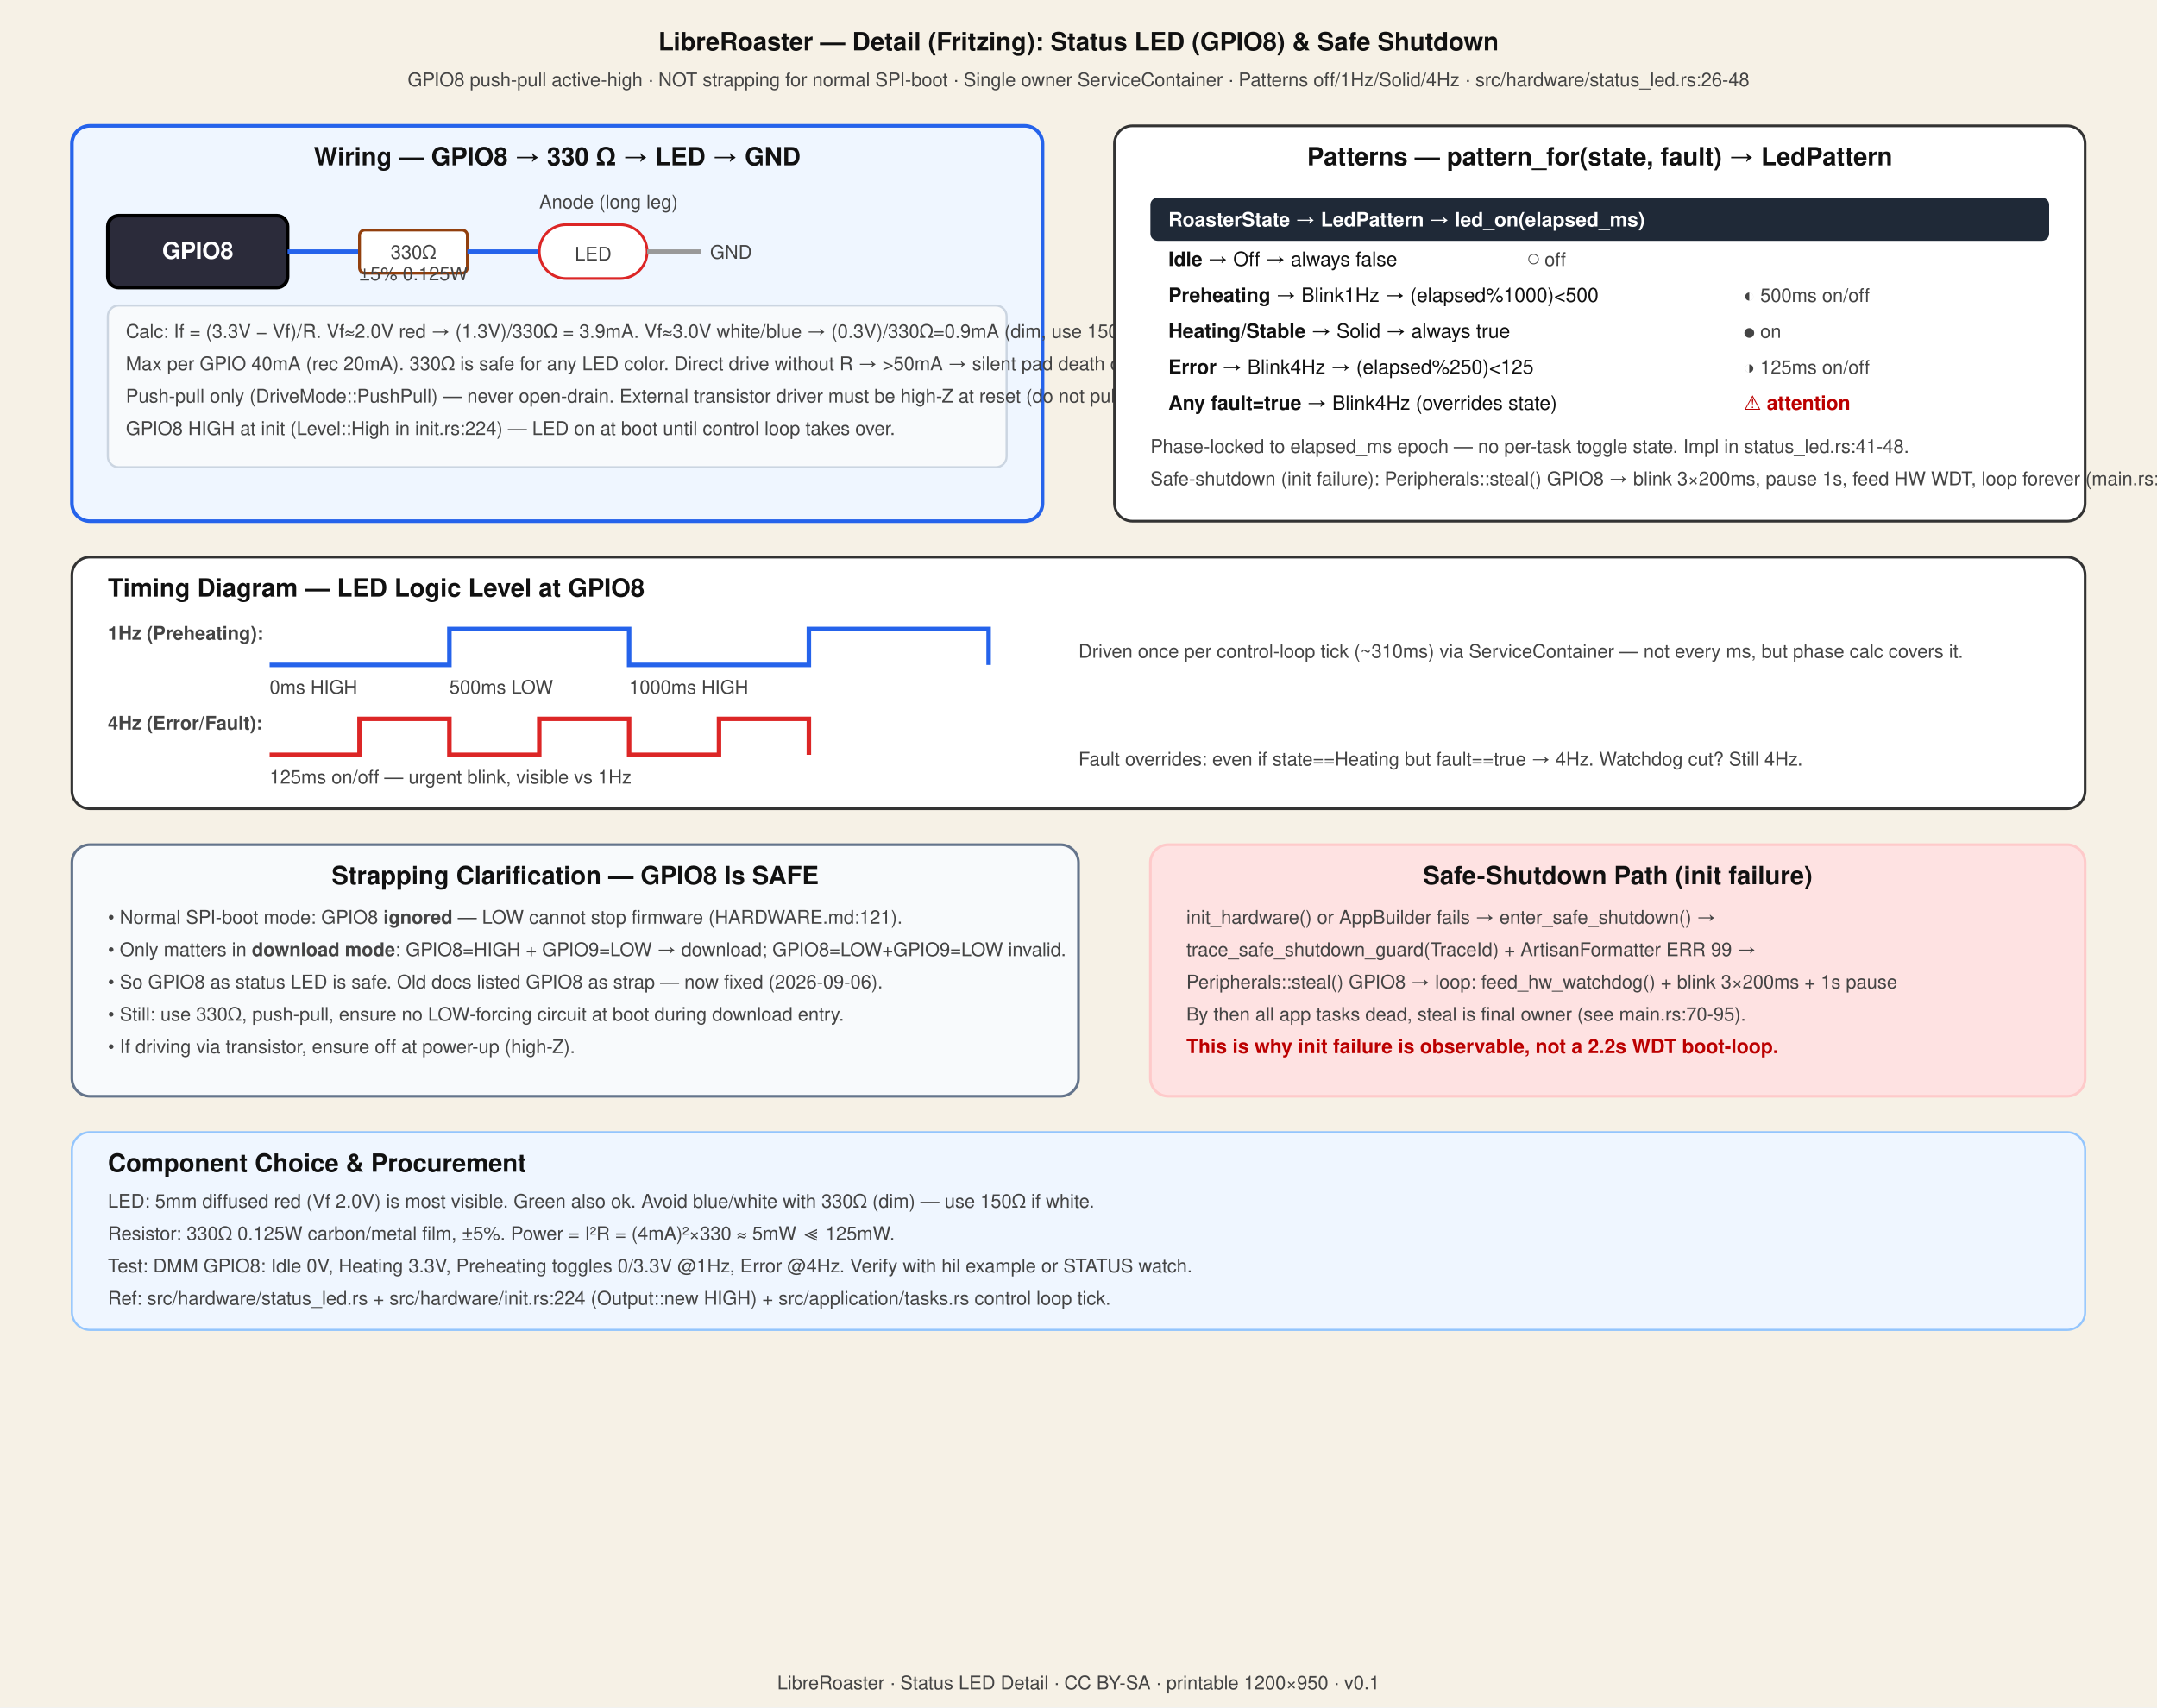
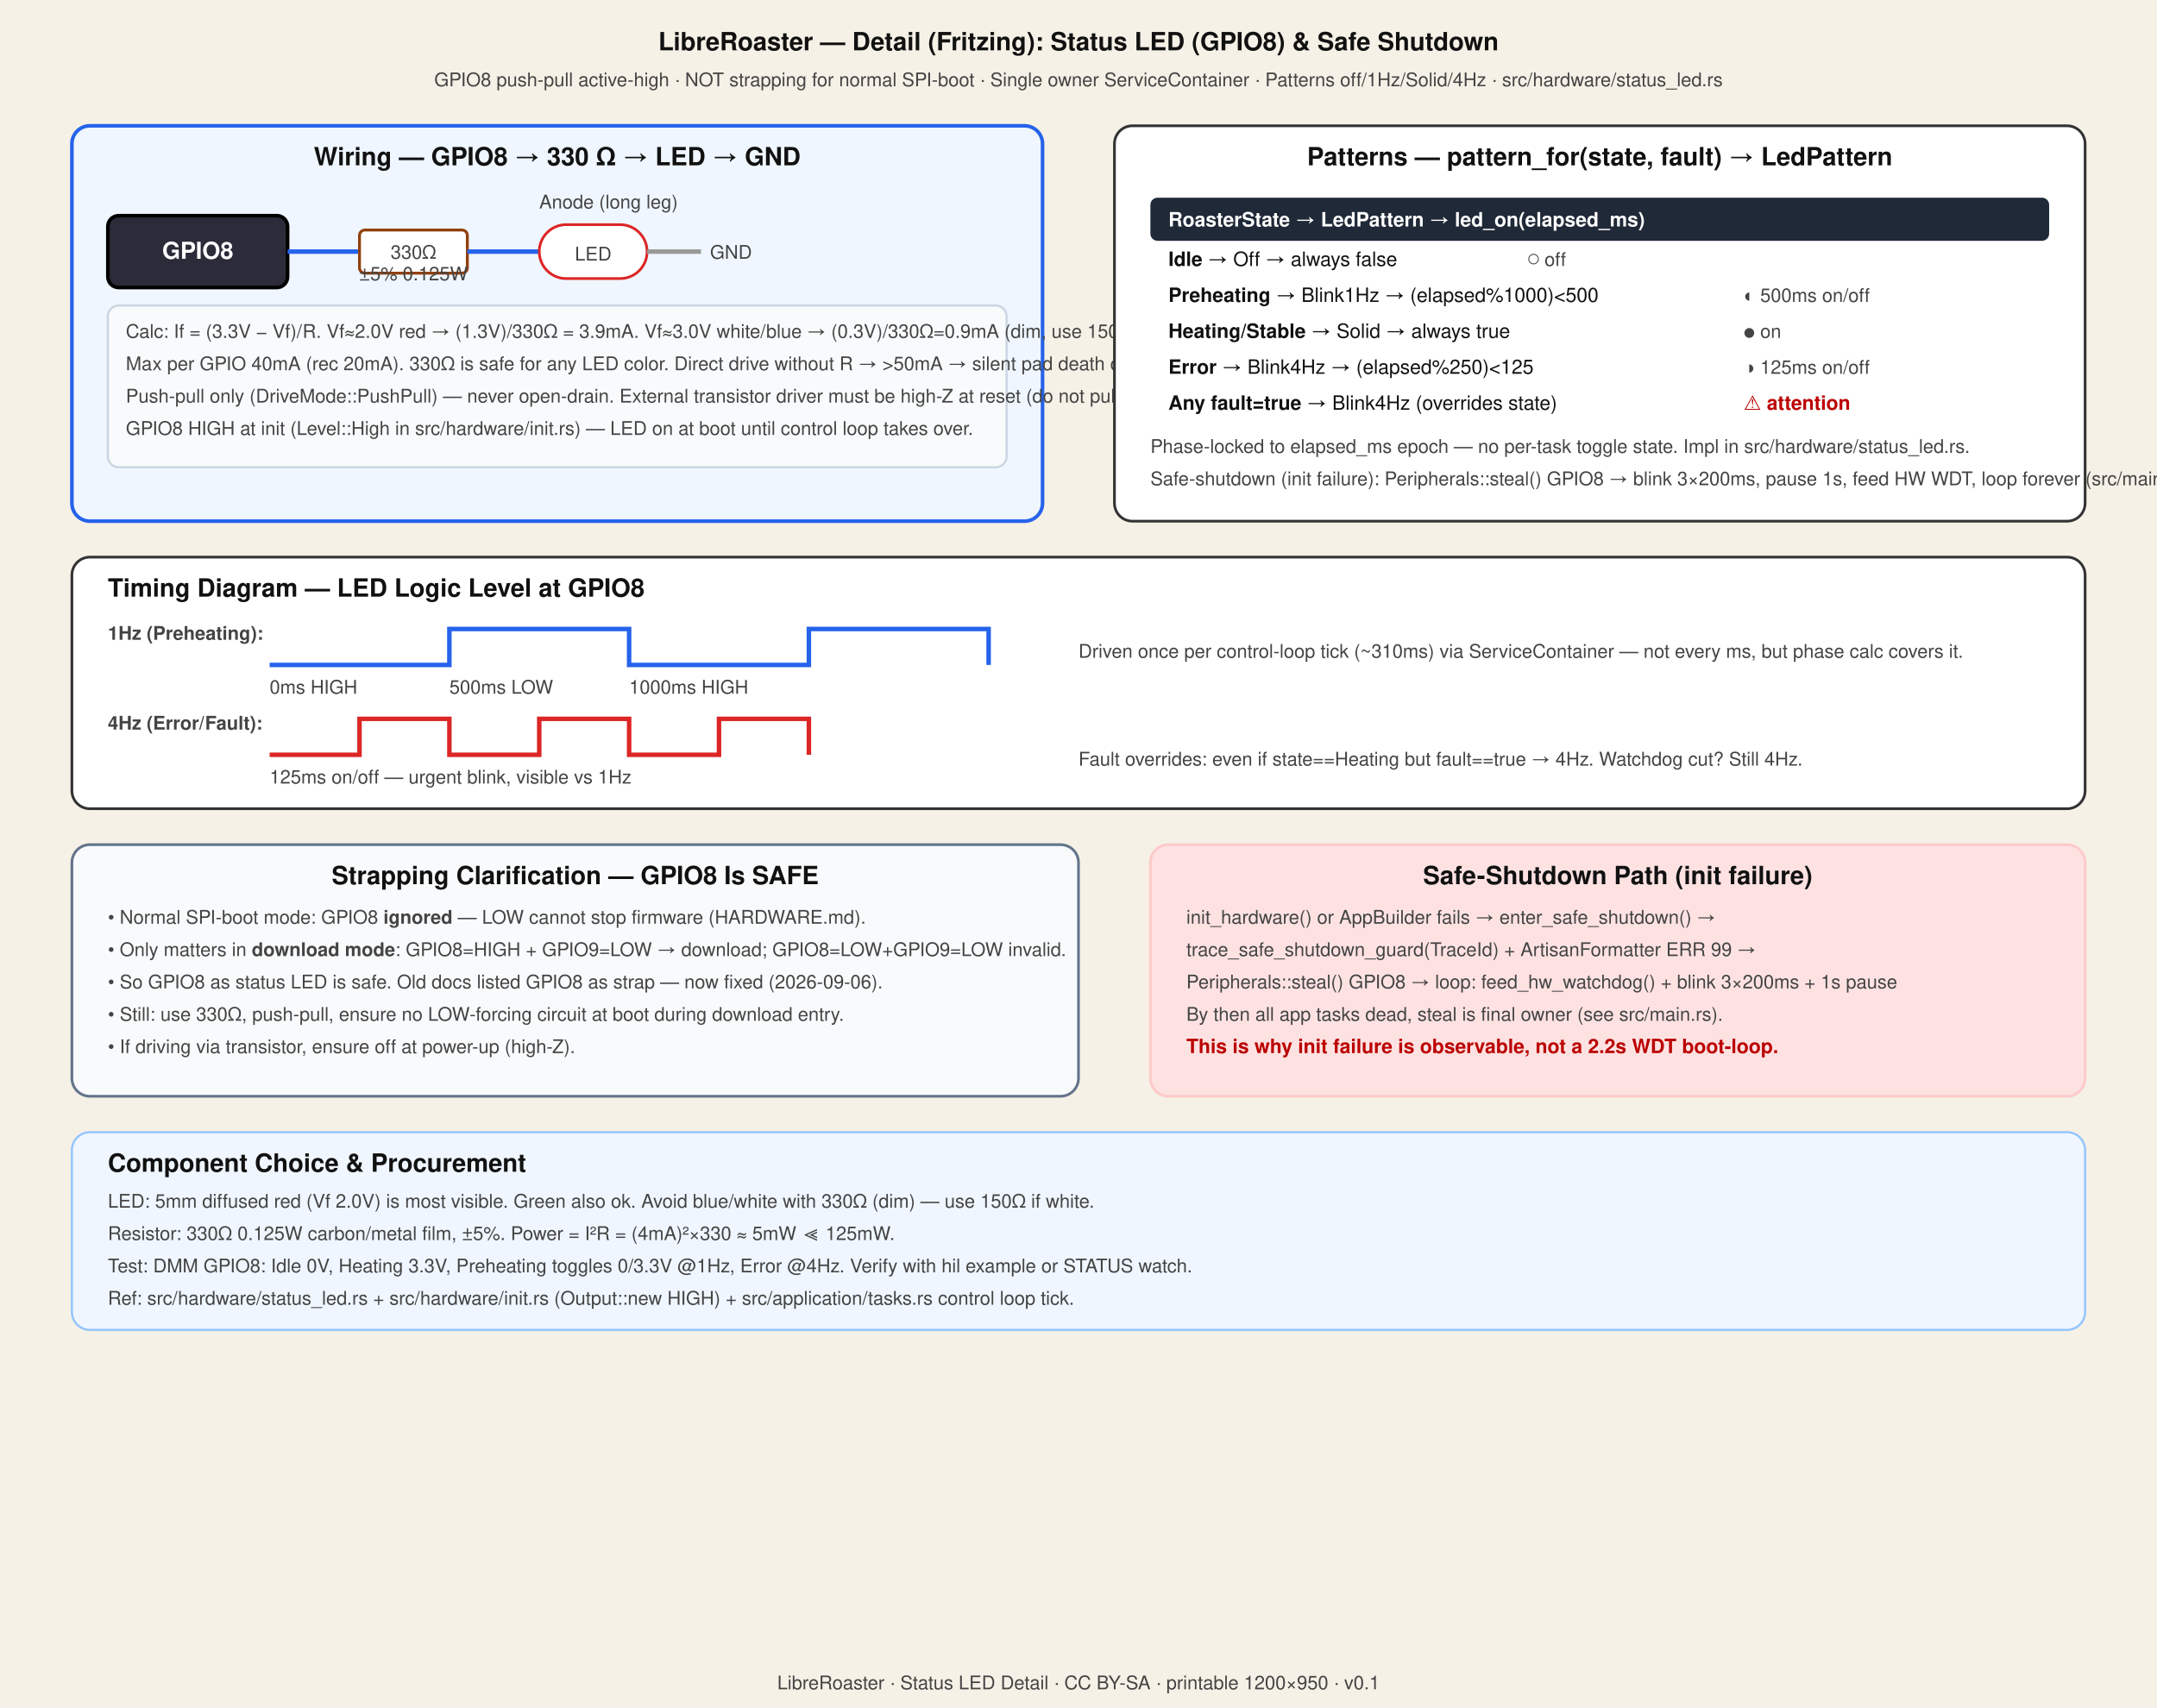
<svg xmlns="http://www.w3.org/2000/svg" width="1200" height="950" viewBox="0 0 1200 950" font-family="Helvetica,Arial,sans-serif">
  <defs>
    <style>
.box{stroke:#333;stroke-width:1.5;rx:8;} .chip{fill:#2b2b3a;stroke:#000;stroke-width:2;}
.t{fill:#111;font-size:14px;font-weight:bold;} .tw{fill:#fff;font-size:13px;font-weight:bold;}
.p{fill:#111;font-size:11px;} .pw{fill:#fff;font-size:11px;} .n{fill:#444;font-size:10.5px;}
.w{fill:#b00;font-size:11px;font-weight:bold;} .wire{stroke-width:2.5;fill:none;} .res{fill:#fff;stroke:#92400e;stroke-width:1.6;}
</style>
  </defs>
  <rect x="0" y="0" width="1200" height="6" fill="#eab308" />
  <text x="1180" y="20" text-anchor="end" font-size="9" fill="#92400e" font-weight="bold">FRITZING STYLE — breadboard view — same circuit &amp; values as companion _en.svg — alternate Fritzing breadboard visual</text>
  <defs>
    <pattern id="grid" width="20" height="20" patternUnits="userSpaceOnUse">
      <path d="M 20 0 L 0 0 0 20" fill="none" stroke="#e3d9c3" stroke-width="0.5" opacity="0.6" />
    </pattern>
  </defs>
  <rect width="1200" height="950" fill="#f6f1e6" />
  <text x="600" y="28" text-anchor="middle" class="t" font-size="20">LibreRoaster — Detail (Fritzing): Status LED (GPIO8) &amp; Safe Shutdown</text>
-   <text x="600" y="48" text-anchor="middle" class="n">GPIO8 push-pull active-high · NOT strapping for normal SPI-boot · Single owner ServiceContainer · Patterns off/1Hz/Solid/4Hz · src/hardware/status_led.rs:26-48</text>
+   <text x="600" y="48" text-anchor="middle" class="n">GPIO8 push-pull active-high · NOT strapping for normal SPI-boot · Single owner ServiceContainer · Patterns off/1Hz/Solid/4Hz · src/hardware/status_led.rs</text>
  <rect x="40" y="70" width="540" height="220" rx="10" fill="#eff6ff" stroke="#2563eb" stroke-width="2" />
  <text x="310" y="92" text-anchor="middle" class="t">Wiring — GPIO8 → 330 Ω → LED → GND</text>
  <rect x="60" y="120" width="100" height="40" rx="6" class="chip" />
  <text x="110" y="144" text-anchor="middle" class="tw">GPIO8</text>
  <line x1="160" y1="140" x2="200" y2="140" class="wire" stroke="#2563eb" />
  <rect x="200" y="128" width="60" height="24" rx="3" class="res" />
  <text x="230" y="144" text-anchor="middle" class="n">330Ω</text>
  <text x="230" y="156" text-anchor="middle" class="n" font-size="8">±5% 0.125W</text>
  <line x1="260" y1="140" x2="300" y2="140" class="wire" stroke="#2563eb" />
  <rect x="300" y="125" width="60" height="30" rx="15" fill="#fff" stroke="#dc2626" stroke-width="1.5" />
  <text x="330" y="145" text-anchor="middle" class="n">LED</text>
  <text x="300" y="116" class="n" font-size="9">Anode (long leg)</text>
  <line x1="360" y1="140" x2="390" y2="140" class="wire" stroke="#999" />
  <text x="395" y="144" class="n">GND</text>
  <rect x="60" y="170" width="500" height="90" rx="6" fill="#f8fafc" stroke="#cbd5e1" stroke-width="1.2" />
  <text x="70" y="188" class="n">Calc: If = (3.3V − Vf)/R. Vf≈2.0V red → (1.3V)/330Ω = 3.9mA. Vf≈3.0V white/blue → (0.3V)/330Ω=0.9mA (dim, use 150Ω for white).</text>
  <text x="70" y="206" class="n">Max per GPIO 40mA (rec 20mA). 330Ω is safe for any LED color. Direct drive without R → &gt;50mA → silent pad death over weeks.</text>
  <text x="70" y="224" class="n">Push-pull only (DriveMode::PushPull) — never open-drain. External transistor driver must be high-Z at reset (do not pull GPIO8 LOW at boot in download mode combo).</text>
-   <text x="70" y="242" class="n">GPIO8 HIGH at init (Level::High in init.rs:224) — LED on at boot until control loop takes over.</text>
+   <text x="70" y="242" class="n">GPIO8 HIGH at init (Level::High in src/hardware/init.rs) — LED on at boot until control loop takes over.</text>
  <rect x="620" y="70" width="540" height="220" rx="10" fill="#fff" stroke="#333" stroke-width="1.5" />
  <text x="890" y="92" text-anchor="middle" class="t">Patterns — pattern_for(state, fault) → LedPattern</text>
  <rect x="640" y="110" width="500" height="24" rx="4" fill="#1f2937" />
  <text x="650" y="126" fill="#fff" font-size="11" font-weight="bold">RoasterState → LedPattern → led_on(elapsed_ms)</text>
  <text x="650" y="148" class="p">
    <tspan font-weight="bold">Idle</tspan> → Off → always false</text>
  <text x="850" y="148" class="n">○ off</text>
  <text x="650" y="168" class="p">
    <tspan font-weight="bold">Preheating</tspan> → Blink1Hz → (elapsed%1000)&lt;500</text>
  <text x="970" y="168" class="n">◐ 500ms on/off</text>
  <text x="650" y="188" class="p">
    <tspan font-weight="bold">Heating/Stable</tspan> → Solid → always true</text>
  <text x="970" y="188" class="n">● on</text>
  <text x="650" y="208" class="p">
    <tspan font-weight="bold">Error</tspan> → Blink4Hz → (elapsed%250)&lt;125</text>
  <text x="970" y="208" class="n">◑ 125ms on/off</text>
  <text x="650" y="228" class="p">
    <tspan font-weight="bold">Any fault=true</tspan> → Blink4Hz (overrides state)</text>
  <text x="970" y="228" class="w">⚠ attention</text>
-   <text x="640" y="252" class="n">Phase-locked to elapsed_ms epoch — no per-task toggle state. Impl in status_led.rs:41-48.</text>
-   <text x="640" y="270" class="n">Safe-shutdown (init failure): Peripherals::steal() GPIO8 → blink 3×200ms, pause 1s, feed HW WDT, loop forever (main.rs:70-95).</text>
+   <text x="640" y="252" class="n">Phase-locked to elapsed_ms epoch — no per-task toggle state. Impl in src/hardware/status_led.rs.</text>
+   <text x="640" y="270" class="n">Safe-shutdown (init failure): Peripherals::steal() GPIO8 → blink 3×200ms, pause 1s, feed HW WDT, loop forever (src/main.rs).</text>
  <rect x="40" y="310" width="1120" height="140" rx="10" fill="#fff" stroke="#333" stroke-width="1.5" />
  <text x="60" y="332" class="t">Timing Diagram — LED Logic Level at GPIO8</text>
  <text x="60" y="356" class="n" font-weight="bold">1Hz (Preheating):</text>
  <polyline points="150,370 250,370 250,350 350,350 350,370 450,370 450,350 550,350 550,370" fill="none" stroke="#2563eb" stroke-width="2.5" />
  <text x="150" y="386" class="n" font-size="9">0ms HIGH</text>
  <text x="250" y="386" class="n" font-size="9">500ms LOW</text>
  <text x="350" y="386" class="n" font-size="9">1000ms HIGH</text>
  <text x="600" y="366" class="n">Driven once per control-loop tick (~310ms) via ServiceContainer — not every ms, but phase calc covers it.</text>
  <text x="60" y="406" class="n" font-weight="bold">4Hz (Error/Fault):</text>
  <polyline points="150,420 200,420 200,400 250,400 250,420 300,420 300,400 350,400 350,420 400,420 400,400 450,400 450,420" fill="none" stroke="#dc2626" stroke-width="2.5" />
  <text x="150" y="436" class="n" font-size="9">125ms on/off — urgent blink, visible vs 1Hz</text>
  <text x="600" y="426" class="n">Fault overrides: even if state==Heating but fault==true → 4Hz. Watchdog cut? Still 4Hz.</text>
  <rect x="40" y="470" width="560" height="140" rx="10" fill="#f8fafc" stroke="#64748b" stroke-width="1.5" />
  <text x="320" y="492" text-anchor="middle" class="t">Strapping Clarification — GPIO8 Is SAFE</text>
-   <text x="60" y="514" class="n">• Normal SPI-boot mode: GPIO8 <tspan font-weight="bold">ignored</tspan> — LOW cannot stop firmware (HARDWARE.md:121).</text>
+   <text x="60" y="514" class="n">• Normal SPI-boot mode: GPIO8 <tspan font-weight="bold">ignored</tspan> — LOW cannot stop firmware (HARDWARE.md).</text>
  <text x="60" y="532" class="n">• Only matters in <tspan font-weight="bold">download mode</tspan>: GPIO8=HIGH + GPIO9=LOW → download; GPIO8=LOW+GPIO9=LOW invalid.</text>
  <text x="60" y="550" class="n">• So GPIO8 as status LED is safe. Old docs listed GPIO8 as strap — now fixed (2026-09-06).</text>
  <text x="60" y="568" class="n">• Still: use 330Ω, push-pull, ensure no LOW-forcing circuit at boot during download entry.</text>
  <text x="60" y="586" class="n">• If driving via transistor, ensure off at power-up (high-Z).</text>
  <rect x="640" y="470" width="520" height="140" rx="10" fill="#fee2e2" stroke="#fecaca" stroke-width="1.5" />
  <text x="900" y="492" text-anchor="middle" class="t">Safe-Shutdown Path (init failure)</text>
  <text x="660" y="514" class="n">init_hardware() or AppBuilder fails → enter_safe_shutdown() →</text>
  <text x="660" y="532" class="n">trace_safe_shutdown_guard(TraceId) + ArtisanFormatter ERR 99 →</text>
  <text x="660" y="550" class="n">Peripherals::steal() GPIO8 → loop: feed_hw_watchdog() + blink 3×200ms + 1s pause</text>
-   <text x="660" y="568" class="n">By then all app tasks dead, steal is final owner (see main.rs:70-95).</text>
+   <text x="660" y="568" class="n">By then all app tasks dead, steal is final owner (see src/main.rs).</text>
  <text x="660" y="586" class="w">This is why init failure is observable, not a 2.2s WDT boot-loop.</text>
  <rect x="40" y="630" width="1120" height="110" rx="10" fill="#eff6ff" stroke="#93c5fd" stroke-width="1.2" />
  <text x="60" y="652" class="t">Component Choice &amp; Procurement</text>
  <text x="60" y="672" class="n">LED: 5mm diffused red (Vf 2.0V) is most visible. Green also ok. Avoid blue/white with 330Ω (dim) — use 150Ω if white.</text>
  <text x="60" y="690" class="n">Resistor: 330Ω 0.125W carbon/metal film, ±5%. Power = I²R = (4mA)²×330 ≈ 5mW ≪ 125mW.</text>
  <text x="60" y="708" class="n">Test: DMM GPIO8: Idle 0V, Heating 3.3V, Preheating toggles 0/3.3V @1Hz, Error @4Hz. Verify with hil example or STATUS watch.</text>
-   <text x="60" y="726" class="n">Ref: src/hardware/status_led.rs + src/hardware/init.rs:224 (Output::new HIGH) + src/application/tasks.rs control loop tick.</text>
+   <text x="60" y="726" class="n">Ref: src/hardware/status_led.rs + src/hardware/init.rs (Output::new HIGH) + src/application/tasks.rs control loop tick.</text>
  <text x="600" y="940" text-anchor="middle" class="n" font-size="10">LibreRoaster · Status LED Detail · CC BY-SA · printable 1200×950 · v0.1</text>
</svg>
